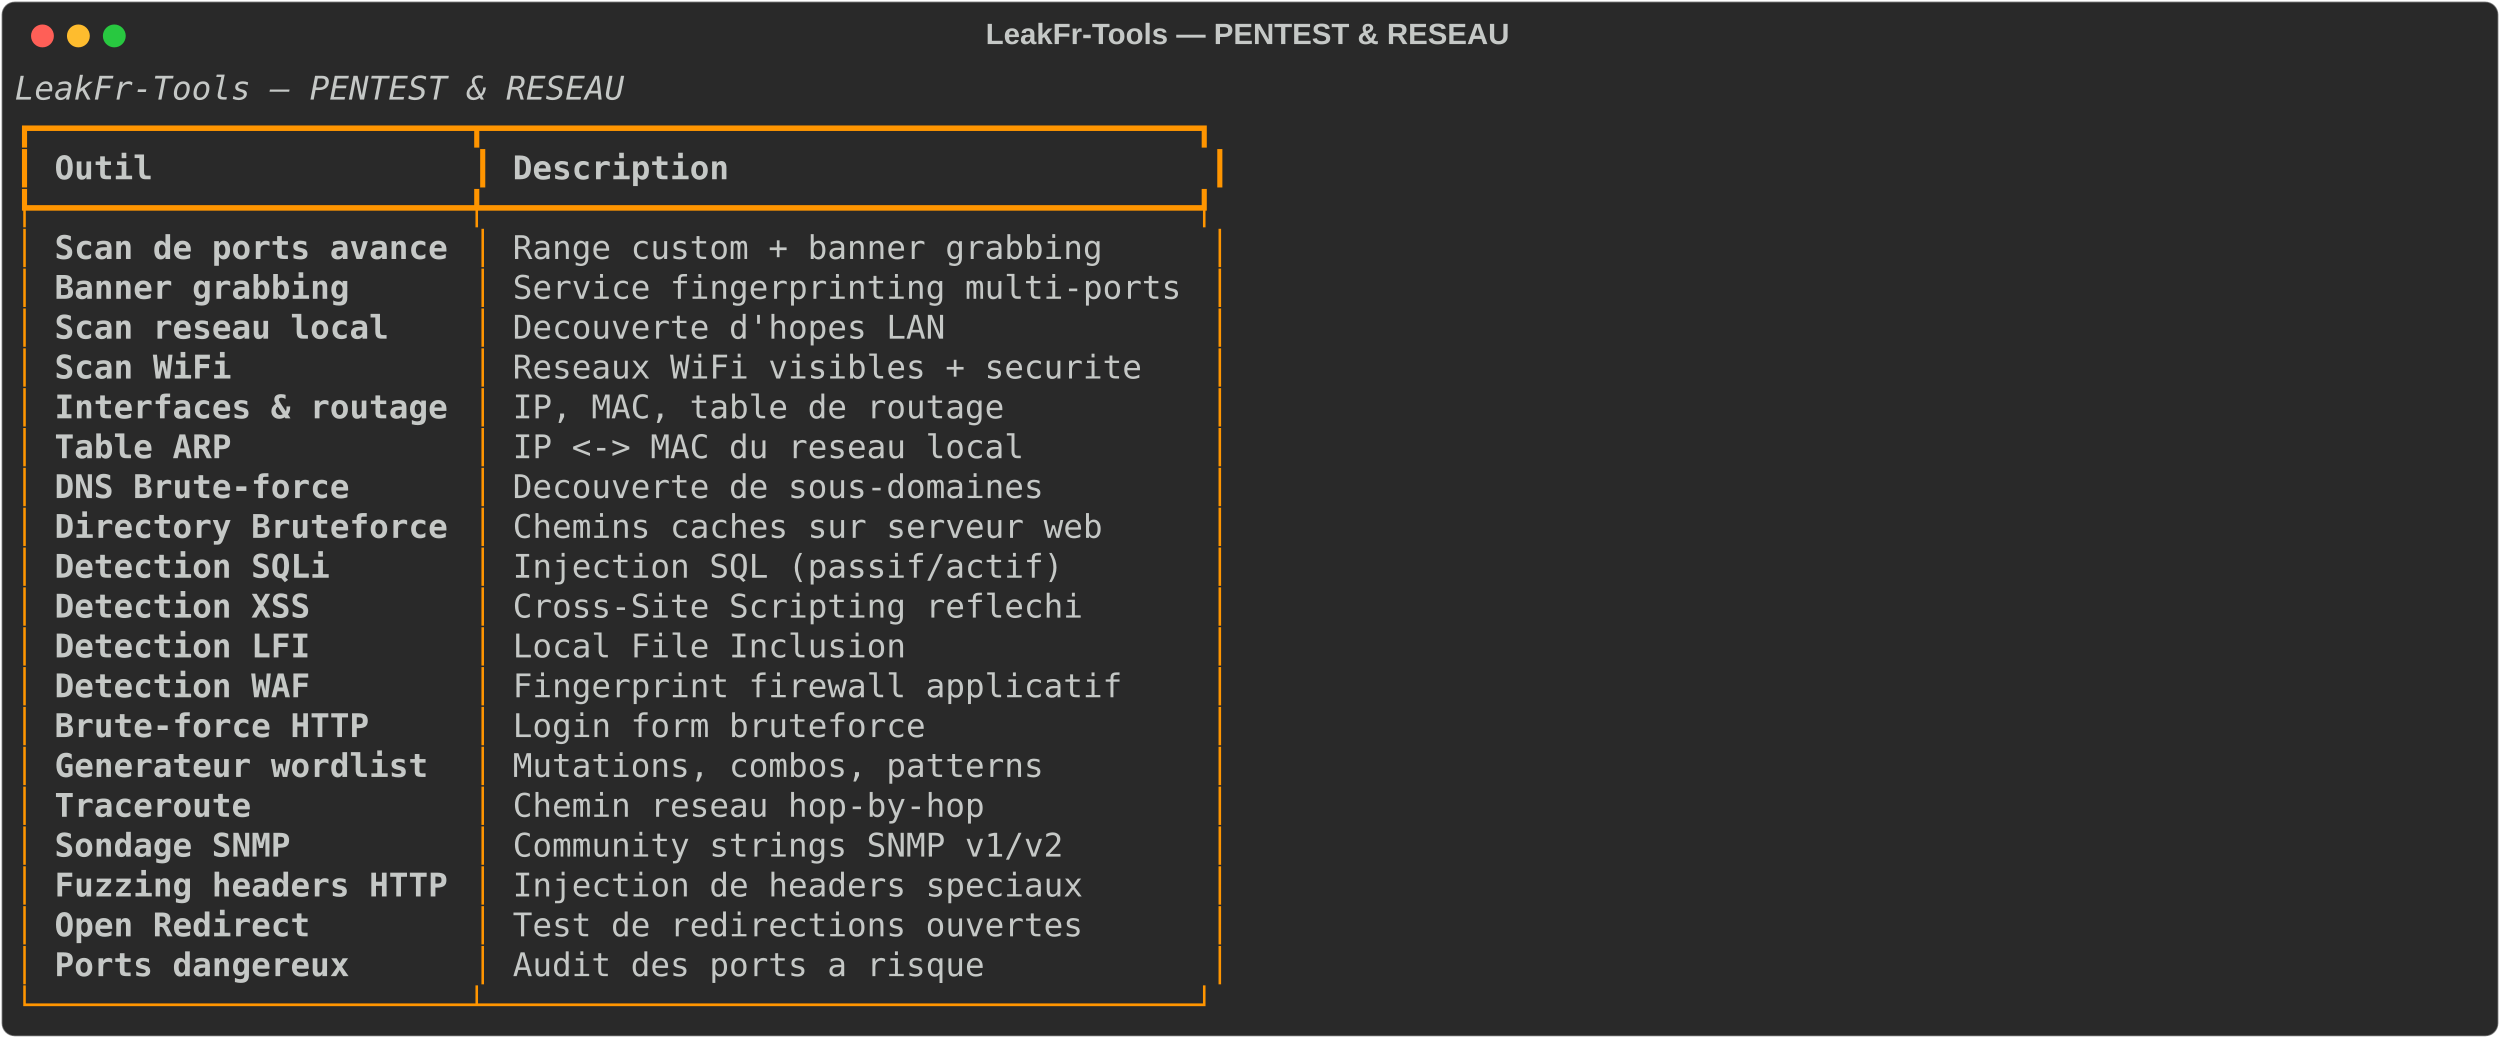
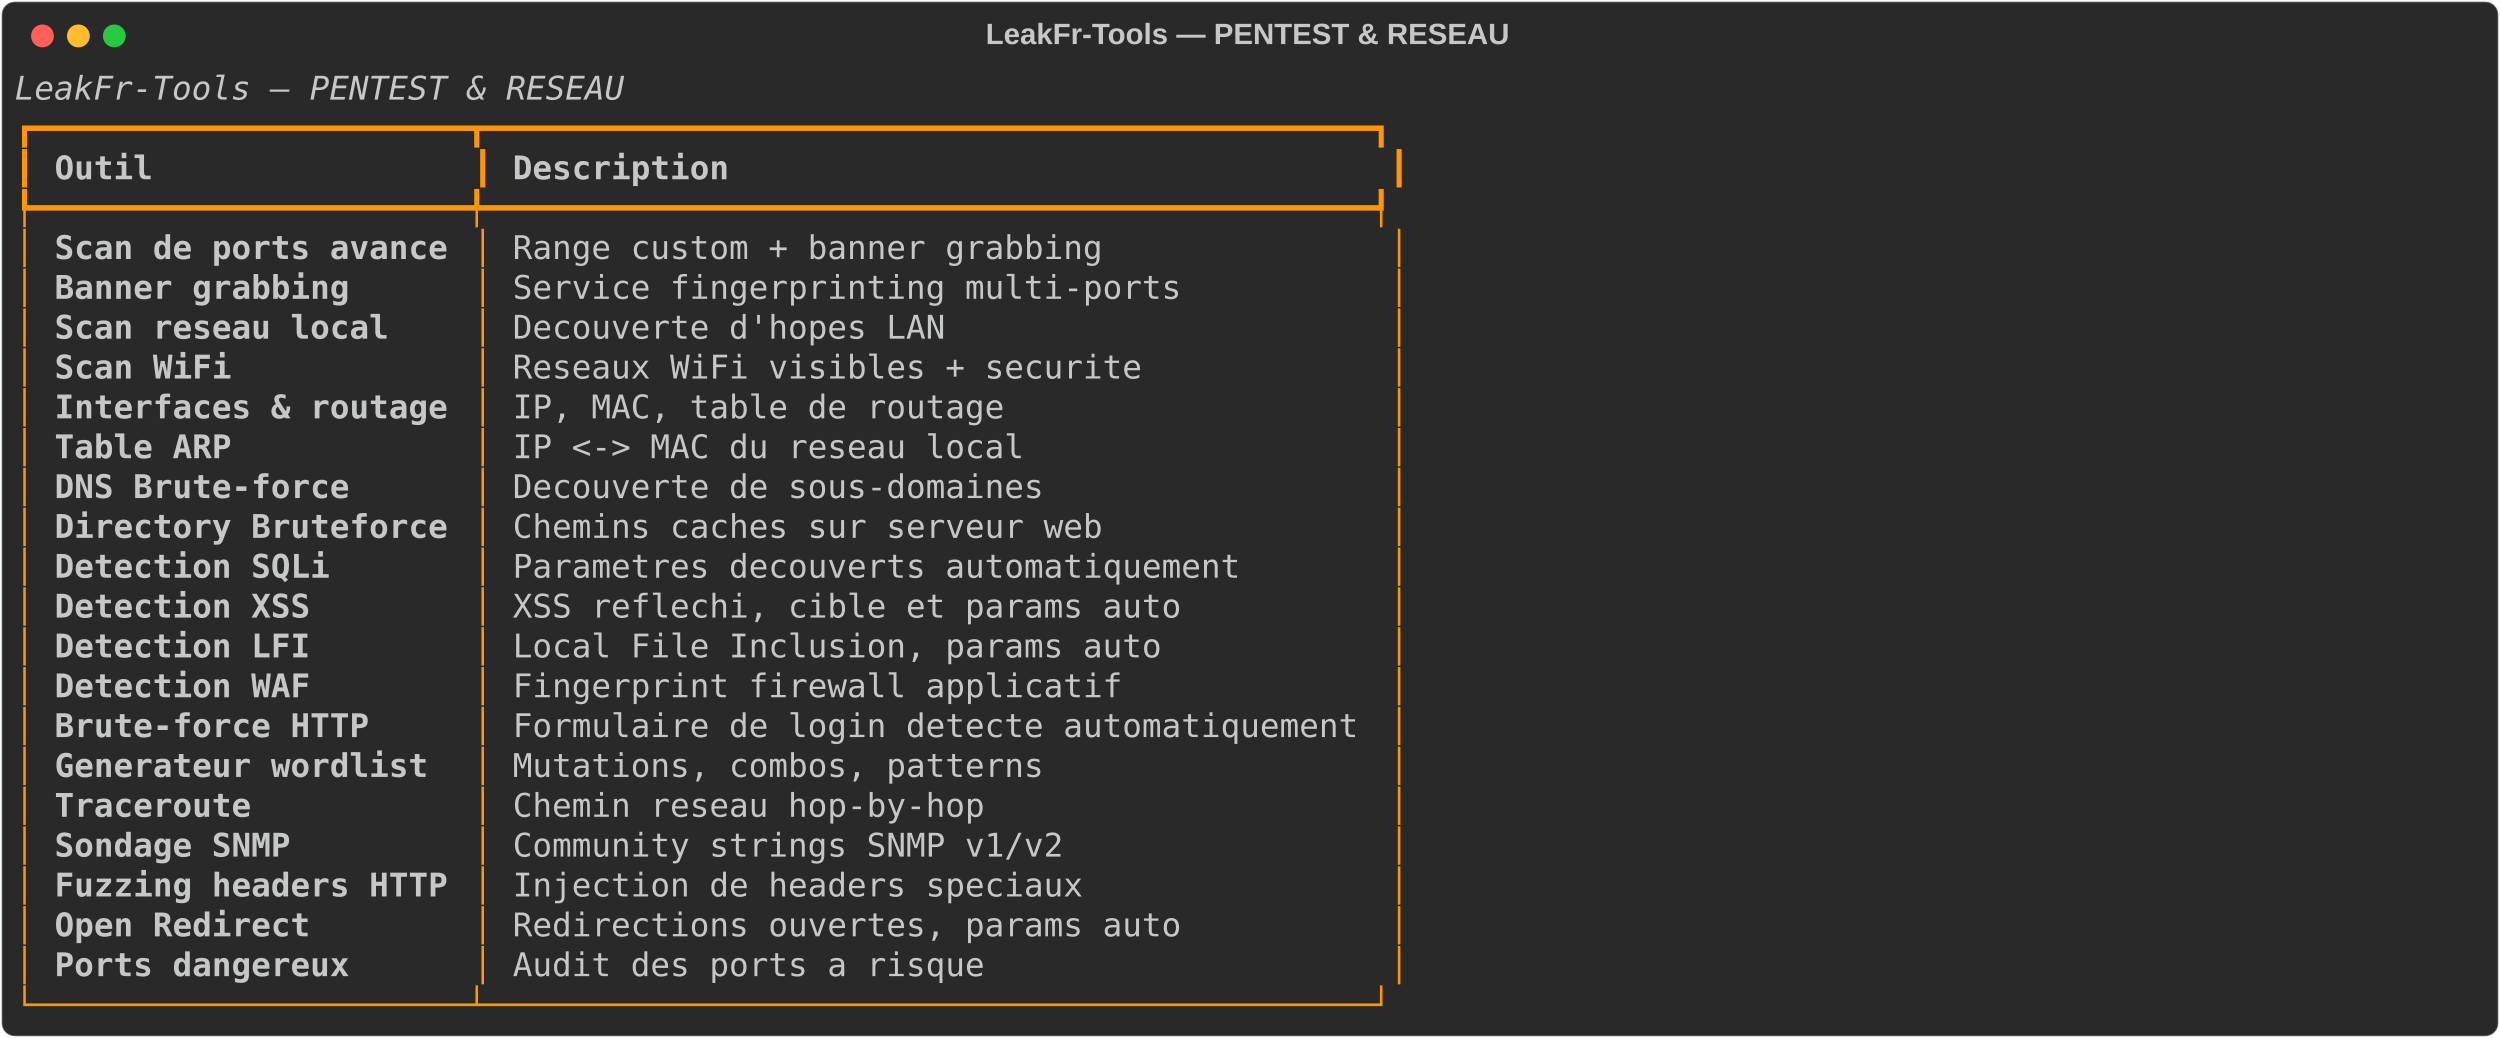
<svg xmlns="http://www.w3.org/2000/svg" class="rich-terminal" viewBox="0 0 1531 635.6">
  <style>

    @font-face {
        font-family: "Fira Code";
        src: local("FiraCode-Regular"),
                url("https://cdnjs.cloudflare.com/ajax/libs/firacode/6.2.0/woff2/FiraCode-Regular.woff2") format("woff2"),
                url("https://cdnjs.cloudflare.com/ajax/libs/firacode/6.2.0/woff/FiraCode-Regular.woff") format("woff");
        font-style: normal;
        font-weight: 400;
    }
    @font-face {
        font-family: "Fira Code";
        src: local("FiraCode-Bold"),
                url("https://cdnjs.cloudflare.com/ajax/libs/firacode/6.2.0/woff2/FiraCode-Bold.woff2") format("woff2"),
                url("https://cdnjs.cloudflare.com/ajax/libs/firacode/6.2.0/woff/FiraCode-Bold.woff") format("woff");
        font-style: bold;
        font-weight: 700;
    }

-     .terminal-1190931958-matrix {
+     .terminal-3925051705-matrix {
        font-family: Fira Code, monospace;
        font-size: 20px;
        line-height: 24.4px;
        font-variant-east-asian: full-width;
    }

-     .terminal-1190931958-title {
+     .terminal-3925051705-title {
        font-size: 18px;
        font-weight: bold;
        font-family: arial;
    }

-     .terminal-1190931958-r1 { fill: #c5c8c6;font-style: italic; }
- .terminal-1190931958-r2 { fill: #c5c8c6 }
- .terminal-1190931958-r3 { fill: #ff9500 }
- .terminal-1190931958-r4 { fill: #c5c8c6;font-weight: bold }
+     .terminal-3925051705-r1 { fill: #c5c8c6;font-style: italic; }
+ .terminal-3925051705-r2 { fill: #c5c8c6 }
+ .terminal-3925051705-r3 { fill: #ff9500 }
+ .terminal-3925051705-r4 { fill: #c5c8c6;font-weight: bold }
    </style>
  <defs>
-     <clipPath id="terminal-1190931958-clip-terminal">
+     <clipPath id="terminal-3925051705-clip-terminal">
      <rect x="0" y="0" width="1511.8" height="584.6" />
    </clipPath>
-     <clipPath id="terminal-1190931958-line-0">
+     <clipPath id="terminal-3925051705-line-0">
      <rect x="0" y="1.5" width="1512.8" height="24.65" />
    </clipPath>
-     <clipPath id="terminal-1190931958-line-1">
+     <clipPath id="terminal-3925051705-line-1">
      <rect x="0" y="25.9" width="1512.8" height="24.65" />
    </clipPath>
-     <clipPath id="terminal-1190931958-line-2">
+     <clipPath id="terminal-3925051705-line-2">
      <rect x="0" y="50.3" width="1512.8" height="24.65" />
    </clipPath>
-     <clipPath id="terminal-1190931958-line-3">
+     <clipPath id="terminal-3925051705-line-3">
      <rect x="0" y="74.7" width="1512.8" height="24.65" />
    </clipPath>
-     <clipPath id="terminal-1190931958-line-4">
+     <clipPath id="terminal-3925051705-line-4">
      <rect x="0" y="99.1" width="1512.8" height="24.65" />
    </clipPath>
-     <clipPath id="terminal-1190931958-line-5">
+     <clipPath id="terminal-3925051705-line-5">
      <rect x="0" y="123.5" width="1512.8" height="24.65" />
    </clipPath>
-     <clipPath id="terminal-1190931958-line-6">
+     <clipPath id="terminal-3925051705-line-6">
      <rect x="0" y="147.9" width="1512.8" height="24.65" />
    </clipPath>
-     <clipPath id="terminal-1190931958-line-7">
+     <clipPath id="terminal-3925051705-line-7">
      <rect x="0" y="172.3" width="1512.8" height="24.65" />
    </clipPath>
-     <clipPath id="terminal-1190931958-line-8">
+     <clipPath id="terminal-3925051705-line-8">
      <rect x="0" y="196.7" width="1512.8" height="24.65" />
    </clipPath>
-     <clipPath id="terminal-1190931958-line-9">
+     <clipPath id="terminal-3925051705-line-9">
      <rect x="0" y="221.1" width="1512.8" height="24.65" />
    </clipPath>
-     <clipPath id="terminal-1190931958-line-10">
+     <clipPath id="terminal-3925051705-line-10">
      <rect x="0" y="245.5" width="1512.8" height="24.65" />
    </clipPath>
-     <clipPath id="terminal-1190931958-line-11">
+     <clipPath id="terminal-3925051705-line-11">
      <rect x="0" y="269.9" width="1512.8" height="24.65" />
    </clipPath>
-     <clipPath id="terminal-1190931958-line-12">
+     <clipPath id="terminal-3925051705-line-12">
      <rect x="0" y="294.3" width="1512.8" height="24.65" />
    </clipPath>
-     <clipPath id="terminal-1190931958-line-13">
+     <clipPath id="terminal-3925051705-line-13">
      <rect x="0" y="318.7" width="1512.8" height="24.65" />
    </clipPath>
-     <clipPath id="terminal-1190931958-line-14">
+     <clipPath id="terminal-3925051705-line-14">
      <rect x="0" y="343.1" width="1512.8" height="24.65" />
    </clipPath>
-     <clipPath id="terminal-1190931958-line-15">
+     <clipPath id="terminal-3925051705-line-15">
      <rect x="0" y="367.5" width="1512.8" height="24.65" />
    </clipPath>
-     <clipPath id="terminal-1190931958-line-16">
+     <clipPath id="terminal-3925051705-line-16">
      <rect x="0" y="391.9" width="1512.8" height="24.65" />
    </clipPath>
-     <clipPath id="terminal-1190931958-line-17">
+     <clipPath id="terminal-3925051705-line-17">
      <rect x="0" y="416.3" width="1512.8" height="24.65" />
    </clipPath>
-     <clipPath id="terminal-1190931958-line-18">
+     <clipPath id="terminal-3925051705-line-18">
      <rect x="0" y="440.7" width="1512.8" height="24.65" />
    </clipPath>
-     <clipPath id="terminal-1190931958-line-19">
+     <clipPath id="terminal-3925051705-line-19">
      <rect x="0" y="465.1" width="1512.8" height="24.65" />
    </clipPath>
-     <clipPath id="terminal-1190931958-line-20">
+     <clipPath id="terminal-3925051705-line-20">
      <rect x="0" y="489.5" width="1512.8" height="24.65" />
    </clipPath>
-     <clipPath id="terminal-1190931958-line-21">
+     <clipPath id="terminal-3925051705-line-21">
      <rect x="0" y="513.9" width="1512.8" height="24.65" />
    </clipPath>
-     <clipPath id="terminal-1190931958-line-22">
+     <clipPath id="terminal-3925051705-line-22">
      <rect x="0" y="538.3" width="1512.8" height="24.65" />
    </clipPath>
  </defs>
  <rect fill="#292929" stroke="rgba(255,255,255,0.35)" stroke-width="1" x="1" y="1" width="1529" height="633.6" rx="8" />
-   <text class="terminal-1190931958-title" fill="#c5c8c6" text-anchor="middle" x="764" y="27">LeakFr-Tools — PENTEST &amp; RESEAU</text>
+   <text class="terminal-3925051705-title" fill="#c5c8c6" text-anchor="middle" x="764" y="27">LeakFr-Tools — PENTEST &amp; RESEAU</text>
  <g transform="translate(26,22)">
    <circle cx="0" cy="0" r="7" fill="#ff5f57" />
    <circle cx="22" cy="0" r="7" fill="#febc2e" />
    <circle cx="44" cy="0" r="7" fill="#28c840" />
  </g>
-   <g transform="translate(9, 41)" clip-path="url(#terminal-1190931958-clip-terminal)">
-     <g class="terminal-1190931958-matrix">
-       <text class="terminal-1190931958-r1" x="0" y="20" textLength="744.2" clip-path="url(#terminal-1190931958-line-0)">               LeakFr-Tools — PENTEST &amp; RESEAU               </text>
-       <text class="terminal-1190931958-r2" x="1512.8" y="20" textLength="12.2" clip-path="url(#terminal-1190931958-line-0)">
- </text>
-       <text class="terminal-1190931958-r3" x="0" y="44.4" textLength="744.2" clip-path="url(#terminal-1190931958-line-1)">┏━━━━━━━━━━━━━━━━━━━━━━┳━━━━━━━━━━━━━━━━━━━━━━━━━━━━━━━━━━━━┓</text>
-       <text class="terminal-1190931958-r2" x="1512.8" y="44.4" textLength="12.2" clip-path="url(#terminal-1190931958-line-1)">
- </text>
-       <text class="terminal-1190931958-r3" x="0" y="68.8" textLength="12.2" clip-path="url(#terminal-1190931958-line-2)">┃</text>
-       <text class="terminal-1190931958-r4" x="24.4" y="68.8" textLength="244" clip-path="url(#terminal-1190931958-line-2)">Outil               </text>
-       <text class="terminal-1190931958-r3" x="280.6" y="68.8" textLength="12.2" clip-path="url(#terminal-1190931958-line-2)">┃</text>
-       <text class="terminal-1190931958-r4" x="305" y="68.8" textLength="414.8" clip-path="url(#terminal-1190931958-line-2)">Description                       </text>
-       <text class="terminal-1190931958-r3" x="732" y="68.8" textLength="12.2" clip-path="url(#terminal-1190931958-line-2)">┃</text>
-       <text class="terminal-1190931958-r2" x="1512.8" y="68.8" textLength="12.2" clip-path="url(#terminal-1190931958-line-2)">
- </text>
-       <text class="terminal-1190931958-r3" x="0" y="93.2" textLength="744.2" clip-path="url(#terminal-1190931958-line-3)">┡━━━━━━━━━━━━━━━━━━━━━━╇━━━━━━━━━━━━━━━━━━━━━━━━━━━━━━━━━━━━┩</text>
-       <text class="terminal-1190931958-r2" x="1512.8" y="93.2" textLength="12.2" clip-path="url(#terminal-1190931958-line-3)">
- </text>
-       <text class="terminal-1190931958-r3" x="0" y="117.6" textLength="12.2" clip-path="url(#terminal-1190931958-line-4)">│</text>
-       <text class="terminal-1190931958-r4" x="24.4" y="117.6" textLength="244" clip-path="url(#terminal-1190931958-line-4)">Scan de ports avance</text>
-       <text class="terminal-1190931958-r3" x="280.6" y="117.6" textLength="12.2" clip-path="url(#terminal-1190931958-line-4)">│</text>
-       <text class="terminal-1190931958-r2" x="305" y="117.6" textLength="414.8" clip-path="url(#terminal-1190931958-line-4)">Range custom + banner grabbing    </text>
-       <text class="terminal-1190931958-r3" x="732" y="117.6" textLength="12.2" clip-path="url(#terminal-1190931958-line-4)">│</text>
-       <text class="terminal-1190931958-r2" x="1512.8" y="117.6" textLength="12.2" clip-path="url(#terminal-1190931958-line-4)">
- </text>
-       <text class="terminal-1190931958-r3" x="0" y="142" textLength="12.2" clip-path="url(#terminal-1190931958-line-5)">│</text>
-       <text class="terminal-1190931958-r4" x="24.4" y="142" textLength="244" clip-path="url(#terminal-1190931958-line-5)">Banner grabbing     </text>
-       <text class="terminal-1190931958-r3" x="280.6" y="142" textLength="12.2" clip-path="url(#terminal-1190931958-line-5)">│</text>
-       <text class="terminal-1190931958-r2" x="305" y="142" textLength="414.8" clip-path="url(#terminal-1190931958-line-5)">Service fingerprinting multi-ports</text>
-       <text class="terminal-1190931958-r3" x="732" y="142" textLength="12.2" clip-path="url(#terminal-1190931958-line-5)">│</text>
-       <text class="terminal-1190931958-r2" x="1512.8" y="142" textLength="12.2" clip-path="url(#terminal-1190931958-line-5)">
- </text>
-       <text class="terminal-1190931958-r3" x="0" y="166.4" textLength="12.2" clip-path="url(#terminal-1190931958-line-6)">│</text>
-       <text class="terminal-1190931958-r4" x="24.4" y="166.4" textLength="244" clip-path="url(#terminal-1190931958-line-6)">Scan reseau local   </text>
-       <text class="terminal-1190931958-r3" x="280.6" y="166.4" textLength="12.2" clip-path="url(#terminal-1190931958-line-6)">│</text>
-       <text class="terminal-1190931958-r2" x="305" y="166.4" textLength="414.8" clip-path="url(#terminal-1190931958-line-6)">Decouverte d'hopes LAN            </text>
-       <text class="terminal-1190931958-r3" x="732" y="166.4" textLength="12.2" clip-path="url(#terminal-1190931958-line-6)">│</text>
-       <text class="terminal-1190931958-r2" x="1512.8" y="166.4" textLength="12.2" clip-path="url(#terminal-1190931958-line-6)">
- </text>
-       <text class="terminal-1190931958-r3" x="0" y="190.8" textLength="12.2" clip-path="url(#terminal-1190931958-line-7)">│</text>
-       <text class="terminal-1190931958-r4" x="24.4" y="190.8" textLength="244" clip-path="url(#terminal-1190931958-line-7)">Scan WiFi           </text>
-       <text class="terminal-1190931958-r3" x="280.6" y="190.8" textLength="12.2" clip-path="url(#terminal-1190931958-line-7)">│</text>
-       <text class="terminal-1190931958-r2" x="305" y="190.8" textLength="414.8" clip-path="url(#terminal-1190931958-line-7)">Reseaux WiFi visibles + securite  </text>
-       <text class="terminal-1190931958-r3" x="732" y="190.8" textLength="12.2" clip-path="url(#terminal-1190931958-line-7)">│</text>
-       <text class="terminal-1190931958-r2" x="1512.8" y="190.8" textLength="12.2" clip-path="url(#terminal-1190931958-line-7)">
- </text>
-       <text class="terminal-1190931958-r3" x="0" y="215.2" textLength="12.2" clip-path="url(#terminal-1190931958-line-8)">│</text>
-       <text class="terminal-1190931958-r4" x="24.4" y="215.2" textLength="244" clip-path="url(#terminal-1190931958-line-8)">Interfaces &amp; routage</text>
-       <text class="terminal-1190931958-r3" x="280.6" y="215.2" textLength="12.2" clip-path="url(#terminal-1190931958-line-8)">│</text>
-       <text class="terminal-1190931958-r2" x="305" y="215.2" textLength="414.8" clip-path="url(#terminal-1190931958-line-8)">IP, MAC, table de routage         </text>
-       <text class="terminal-1190931958-r3" x="732" y="215.2" textLength="12.2" clip-path="url(#terminal-1190931958-line-8)">│</text>
-       <text class="terminal-1190931958-r2" x="1512.8" y="215.2" textLength="12.2" clip-path="url(#terminal-1190931958-line-8)">
- </text>
-       <text class="terminal-1190931958-r3" x="0" y="239.6" textLength="12.2" clip-path="url(#terminal-1190931958-line-9)">│</text>
-       <text class="terminal-1190931958-r4" x="24.4" y="239.6" textLength="244" clip-path="url(#terminal-1190931958-line-9)">Table ARP           </text>
-       <text class="terminal-1190931958-r3" x="280.6" y="239.6" textLength="12.2" clip-path="url(#terminal-1190931958-line-9)">│</text>
-       <text class="terminal-1190931958-r2" x="305" y="239.6" textLength="414.8" clip-path="url(#terminal-1190931958-line-9)">IP &lt;-&gt; MAC du reseau local        </text>
-       <text class="terminal-1190931958-r3" x="732" y="239.6" textLength="12.2" clip-path="url(#terminal-1190931958-line-9)">│</text>
-       <text class="terminal-1190931958-r2" x="1512.8" y="239.6" textLength="12.2" clip-path="url(#terminal-1190931958-line-9)">
- </text>
-       <text class="terminal-1190931958-r3" x="0" y="264" textLength="12.2" clip-path="url(#terminal-1190931958-line-10)">│</text>
-       <text class="terminal-1190931958-r4" x="24.4" y="264" textLength="244" clip-path="url(#terminal-1190931958-line-10)">DNS Brute-force     </text>
-       <text class="terminal-1190931958-r3" x="280.6" y="264" textLength="12.2" clip-path="url(#terminal-1190931958-line-10)">│</text>
-       <text class="terminal-1190931958-r2" x="305" y="264" textLength="414.8" clip-path="url(#terminal-1190931958-line-10)">Decouverte de sous-domaines       </text>
-       <text class="terminal-1190931958-r3" x="732" y="264" textLength="12.2" clip-path="url(#terminal-1190931958-line-10)">│</text>
-       <text class="terminal-1190931958-r2" x="1512.8" y="264" textLength="12.2" clip-path="url(#terminal-1190931958-line-10)">
- </text>
-       <text class="terminal-1190931958-r3" x="0" y="288.4" textLength="12.2" clip-path="url(#terminal-1190931958-line-11)">│</text>
-       <text class="terminal-1190931958-r4" x="24.4" y="288.4" textLength="244" clip-path="url(#terminal-1190931958-line-11)">Directory Bruteforce</text>
-       <text class="terminal-1190931958-r3" x="280.6" y="288.4" textLength="12.2" clip-path="url(#terminal-1190931958-line-11)">│</text>
-       <text class="terminal-1190931958-r2" x="305" y="288.4" textLength="414.8" clip-path="url(#terminal-1190931958-line-11)">Chemins caches sur serveur web    </text>
-       <text class="terminal-1190931958-r3" x="732" y="288.4" textLength="12.2" clip-path="url(#terminal-1190931958-line-11)">│</text>
-       <text class="terminal-1190931958-r2" x="1512.8" y="288.4" textLength="12.2" clip-path="url(#terminal-1190931958-line-11)">
- </text>
-       <text class="terminal-1190931958-r3" x="0" y="312.8" textLength="12.2" clip-path="url(#terminal-1190931958-line-12)">│</text>
-       <text class="terminal-1190931958-r4" x="24.4" y="312.8" textLength="244" clip-path="url(#terminal-1190931958-line-12)">Detection SQLi      </text>
-       <text class="terminal-1190931958-r3" x="280.6" y="312.8" textLength="12.2" clip-path="url(#terminal-1190931958-line-12)">│</text>
-       <text class="terminal-1190931958-r2" x="305" y="312.8" textLength="414.8" clip-path="url(#terminal-1190931958-line-12)">Injection SQL (passif/actif)      </text>
-       <text class="terminal-1190931958-r3" x="732" y="312.8" textLength="12.2" clip-path="url(#terminal-1190931958-line-12)">│</text>
-       <text class="terminal-1190931958-r2" x="1512.8" y="312.8" textLength="12.2" clip-path="url(#terminal-1190931958-line-12)">
- </text>
-       <text class="terminal-1190931958-r3" x="0" y="337.2" textLength="12.2" clip-path="url(#terminal-1190931958-line-13)">│</text>
-       <text class="terminal-1190931958-r4" x="24.4" y="337.2" textLength="244" clip-path="url(#terminal-1190931958-line-13)">Detection XSS       </text>
-       <text class="terminal-1190931958-r3" x="280.6" y="337.2" textLength="12.2" clip-path="url(#terminal-1190931958-line-13)">│</text>
-       <text class="terminal-1190931958-r2" x="305" y="337.2" textLength="414.8" clip-path="url(#terminal-1190931958-line-13)">Cross-Site Scripting reflechi     </text>
-       <text class="terminal-1190931958-r3" x="732" y="337.2" textLength="12.2" clip-path="url(#terminal-1190931958-line-13)">│</text>
-       <text class="terminal-1190931958-r2" x="1512.8" y="337.2" textLength="12.2" clip-path="url(#terminal-1190931958-line-13)">
- </text>
-       <text class="terminal-1190931958-r3" x="0" y="361.6" textLength="12.2" clip-path="url(#terminal-1190931958-line-14)">│</text>
-       <text class="terminal-1190931958-r4" x="24.4" y="361.6" textLength="244" clip-path="url(#terminal-1190931958-line-14)">Detection LFI       </text>
-       <text class="terminal-1190931958-r3" x="280.6" y="361.6" textLength="12.2" clip-path="url(#terminal-1190931958-line-14)">│</text>
-       <text class="terminal-1190931958-r2" x="305" y="361.6" textLength="414.8" clip-path="url(#terminal-1190931958-line-14)">Local File Inclusion              </text>
-       <text class="terminal-1190931958-r3" x="732" y="361.6" textLength="12.2" clip-path="url(#terminal-1190931958-line-14)">│</text>
-       <text class="terminal-1190931958-r2" x="1512.8" y="361.6" textLength="12.2" clip-path="url(#terminal-1190931958-line-14)">
- </text>
-       <text class="terminal-1190931958-r3" x="0" y="386" textLength="12.2" clip-path="url(#terminal-1190931958-line-15)">│</text>
-       <text class="terminal-1190931958-r4" x="24.4" y="386" textLength="244" clip-path="url(#terminal-1190931958-line-15)">Detection WAF       </text>
-       <text class="terminal-1190931958-r3" x="280.6" y="386" textLength="12.2" clip-path="url(#terminal-1190931958-line-15)">│</text>
-       <text class="terminal-1190931958-r2" x="305" y="386" textLength="414.8" clip-path="url(#terminal-1190931958-line-15)">Fingerprint firewall applicatif   </text>
-       <text class="terminal-1190931958-r3" x="732" y="386" textLength="12.2" clip-path="url(#terminal-1190931958-line-15)">│</text>
-       <text class="terminal-1190931958-r2" x="1512.8" y="386" textLength="12.2" clip-path="url(#terminal-1190931958-line-15)">
- </text>
-       <text class="terminal-1190931958-r3" x="0" y="410.4" textLength="12.2" clip-path="url(#terminal-1190931958-line-16)">│</text>
-       <text class="terminal-1190931958-r4" x="24.4" y="410.4" textLength="244" clip-path="url(#terminal-1190931958-line-16)">Brute-force HTTP    </text>
-       <text class="terminal-1190931958-r3" x="280.6" y="410.4" textLength="12.2" clip-path="url(#terminal-1190931958-line-16)">│</text>
-       <text class="terminal-1190931958-r2" x="305" y="410.4" textLength="414.8" clip-path="url(#terminal-1190931958-line-16)">Login form bruteforce             </text>
-       <text class="terminal-1190931958-r3" x="732" y="410.4" textLength="12.2" clip-path="url(#terminal-1190931958-line-16)">│</text>
-       <text class="terminal-1190931958-r2" x="1512.8" y="410.4" textLength="12.2" clip-path="url(#terminal-1190931958-line-16)">
- </text>
-       <text class="terminal-1190931958-r3" x="0" y="434.8" textLength="12.2" clip-path="url(#terminal-1190931958-line-17)">│</text>
-       <text class="terminal-1190931958-r4" x="24.4" y="434.8" textLength="244" clip-path="url(#terminal-1190931958-line-17)">Generateur wordlist </text>
-       <text class="terminal-1190931958-r3" x="280.6" y="434.8" textLength="12.2" clip-path="url(#terminal-1190931958-line-17)">│</text>
-       <text class="terminal-1190931958-r2" x="305" y="434.8" textLength="414.8" clip-path="url(#terminal-1190931958-line-17)">Mutations, combos, patterns       </text>
-       <text class="terminal-1190931958-r3" x="732" y="434.8" textLength="12.2" clip-path="url(#terminal-1190931958-line-17)">│</text>
-       <text class="terminal-1190931958-r2" x="1512.8" y="434.8" textLength="12.2" clip-path="url(#terminal-1190931958-line-17)">
- </text>
-       <text class="terminal-1190931958-r3" x="0" y="459.2" textLength="12.2" clip-path="url(#terminal-1190931958-line-18)">│</text>
-       <text class="terminal-1190931958-r4" x="24.4" y="459.2" textLength="244" clip-path="url(#terminal-1190931958-line-18)">Traceroute          </text>
-       <text class="terminal-1190931958-r3" x="280.6" y="459.2" textLength="12.2" clip-path="url(#terminal-1190931958-line-18)">│</text>
-       <text class="terminal-1190931958-r2" x="305" y="459.2" textLength="414.8" clip-path="url(#terminal-1190931958-line-18)">Chemin reseau hop-by-hop          </text>
-       <text class="terminal-1190931958-r3" x="732" y="459.2" textLength="12.2" clip-path="url(#terminal-1190931958-line-18)">│</text>
-       <text class="terminal-1190931958-r2" x="1512.8" y="459.2" textLength="12.2" clip-path="url(#terminal-1190931958-line-18)">
- </text>
-       <text class="terminal-1190931958-r3" x="0" y="483.6" textLength="12.2" clip-path="url(#terminal-1190931958-line-19)">│</text>
-       <text class="terminal-1190931958-r4" x="24.4" y="483.6" textLength="244" clip-path="url(#terminal-1190931958-line-19)">Sondage SNMP        </text>
-       <text class="terminal-1190931958-r3" x="280.6" y="483.6" textLength="12.2" clip-path="url(#terminal-1190931958-line-19)">│</text>
-       <text class="terminal-1190931958-r2" x="305" y="483.6" textLength="414.8" clip-path="url(#terminal-1190931958-line-19)">Community strings SNMP v1/v2      </text>
-       <text class="terminal-1190931958-r3" x="732" y="483.6" textLength="12.2" clip-path="url(#terminal-1190931958-line-19)">│</text>
-       <text class="terminal-1190931958-r2" x="1512.8" y="483.6" textLength="12.2" clip-path="url(#terminal-1190931958-line-19)">
- </text>
-       <text class="terminal-1190931958-r3" x="0" y="508" textLength="12.2" clip-path="url(#terminal-1190931958-line-20)">│</text>
-       <text class="terminal-1190931958-r4" x="24.4" y="508" textLength="244" clip-path="url(#terminal-1190931958-line-20)">Fuzzing headers HTTP</text>
-       <text class="terminal-1190931958-r3" x="280.6" y="508" textLength="12.2" clip-path="url(#terminal-1190931958-line-20)">│</text>
-       <text class="terminal-1190931958-r2" x="305" y="508" textLength="414.8" clip-path="url(#terminal-1190931958-line-20)">Injection de headers speciaux     </text>
-       <text class="terminal-1190931958-r3" x="732" y="508" textLength="12.2" clip-path="url(#terminal-1190931958-line-20)">│</text>
-       <text class="terminal-1190931958-r2" x="1512.8" y="508" textLength="12.2" clip-path="url(#terminal-1190931958-line-20)">
- </text>
-       <text class="terminal-1190931958-r3" x="0" y="532.4" textLength="12.2" clip-path="url(#terminal-1190931958-line-21)">│</text>
-       <text class="terminal-1190931958-r4" x="24.4" y="532.4" textLength="244" clip-path="url(#terminal-1190931958-line-21)">Open Redirect       </text>
-       <text class="terminal-1190931958-r3" x="280.6" y="532.4" textLength="12.2" clip-path="url(#terminal-1190931958-line-21)">│</text>
-       <text class="terminal-1190931958-r2" x="305" y="532.4" textLength="414.8" clip-path="url(#terminal-1190931958-line-21)">Test de redirections ouvertes     </text>
-       <text class="terminal-1190931958-r3" x="732" y="532.4" textLength="12.2" clip-path="url(#terminal-1190931958-line-21)">│</text>
-       <text class="terminal-1190931958-r2" x="1512.8" y="532.4" textLength="12.2" clip-path="url(#terminal-1190931958-line-21)">
- </text>
-       <text class="terminal-1190931958-r3" x="0" y="556.8" textLength="12.2" clip-path="url(#terminal-1190931958-line-22)">│</text>
-       <text class="terminal-1190931958-r4" x="24.4" y="556.8" textLength="244" clip-path="url(#terminal-1190931958-line-22)">Ports dangereux     </text>
-       <text class="terminal-1190931958-r3" x="280.6" y="556.8" textLength="12.2" clip-path="url(#terminal-1190931958-line-22)">│</text>
-       <text class="terminal-1190931958-r2" x="305" y="556.8" textLength="414.8" clip-path="url(#terminal-1190931958-line-22)">Audit des ports a risque          </text>
-       <text class="terminal-1190931958-r3" x="732" y="556.8" textLength="12.2" clip-path="url(#terminal-1190931958-line-22)">│</text>
-       <text class="terminal-1190931958-r2" x="1512.8" y="556.8" textLength="12.2" clip-path="url(#terminal-1190931958-line-22)">
- </text>
-       <text class="terminal-1190931958-r3" x="0" y="581.2" textLength="744.2" clip-path="url(#terminal-1190931958-line-23)">└──────────────────────┴────────────────────────────────────┘</text>
-       <text class="terminal-1190931958-r2" x="1512.8" y="581.2" textLength="12.2" clip-path="url(#terminal-1190931958-line-23)">
+   <g transform="translate(9, 41)" clip-path="url(#terminal-3925051705-clip-terminal)">
+     <g class="terminal-3925051705-matrix">
+       <text class="terminal-3925051705-r1" x="0" y="20" textLength="854" clip-path="url(#terminal-3925051705-line-0)">                   LeakFr-Tools — PENTEST &amp; RESEAU                    </text>
+       <text class="terminal-3925051705-r2" x="1512.8" y="20" textLength="12.2" clip-path="url(#terminal-3925051705-line-0)">
+ </text>
+       <text class="terminal-3925051705-r3" x="0" y="44.4" textLength="854" clip-path="url(#terminal-3925051705-line-1)">┏━━━━━━━━━━━━━━━━━━━━━━┳━━━━━━━━━━━━━━━━━━━━━━━━━━━━━━━━━━━━━━━━━━━━━┓</text>
+       <text class="terminal-3925051705-r2" x="1512.8" y="44.4" textLength="12.2" clip-path="url(#terminal-3925051705-line-1)">
+ </text>
+       <text class="terminal-3925051705-r3" x="0" y="68.8" textLength="12.2" clip-path="url(#terminal-3925051705-line-2)">┃</text>
+       <text class="terminal-3925051705-r4" x="24.4" y="68.8" textLength="244" clip-path="url(#terminal-3925051705-line-2)">Outil               </text>
+       <text class="terminal-3925051705-r3" x="280.6" y="68.8" textLength="12.2" clip-path="url(#terminal-3925051705-line-2)">┃</text>
+       <text class="terminal-3925051705-r4" x="305" y="68.8" textLength="524.6" clip-path="url(#terminal-3925051705-line-2)">Description                                </text>
+       <text class="terminal-3925051705-r3" x="841.8" y="68.8" textLength="12.2" clip-path="url(#terminal-3925051705-line-2)">┃</text>
+       <text class="terminal-3925051705-r2" x="1512.8" y="68.8" textLength="12.2" clip-path="url(#terminal-3925051705-line-2)">
+ </text>
+       <text class="terminal-3925051705-r3" x="0" y="93.2" textLength="854" clip-path="url(#terminal-3925051705-line-3)">┡━━━━━━━━━━━━━━━━━━━━━━╇━━━━━━━━━━━━━━━━━━━━━━━━━━━━━━━━━━━━━━━━━━━━━┩</text>
+       <text class="terminal-3925051705-r2" x="1512.8" y="93.2" textLength="12.2" clip-path="url(#terminal-3925051705-line-3)">
+ </text>
+       <text class="terminal-3925051705-r3" x="0" y="117.6" textLength="12.2" clip-path="url(#terminal-3925051705-line-4)">│</text>
+       <text class="terminal-3925051705-r4" x="24.4" y="117.6" textLength="244" clip-path="url(#terminal-3925051705-line-4)">Scan de ports avance</text>
+       <text class="terminal-3925051705-r3" x="280.6" y="117.6" textLength="12.2" clip-path="url(#terminal-3925051705-line-4)">│</text>
+       <text class="terminal-3925051705-r2" x="305" y="117.6" textLength="524.6" clip-path="url(#terminal-3925051705-line-4)">Range custom + banner grabbing             </text>
+       <text class="terminal-3925051705-r3" x="841.8" y="117.6" textLength="12.2" clip-path="url(#terminal-3925051705-line-4)">│</text>
+       <text class="terminal-3925051705-r2" x="1512.8" y="117.6" textLength="12.2" clip-path="url(#terminal-3925051705-line-4)">
+ </text>
+       <text class="terminal-3925051705-r3" x="0" y="142" textLength="12.2" clip-path="url(#terminal-3925051705-line-5)">│</text>
+       <text class="terminal-3925051705-r4" x="24.4" y="142" textLength="244" clip-path="url(#terminal-3925051705-line-5)">Banner grabbing     </text>
+       <text class="terminal-3925051705-r3" x="280.6" y="142" textLength="12.2" clip-path="url(#terminal-3925051705-line-5)">│</text>
+       <text class="terminal-3925051705-r2" x="305" y="142" textLength="524.6" clip-path="url(#terminal-3925051705-line-5)">Service fingerprinting multi-ports         </text>
+       <text class="terminal-3925051705-r3" x="841.8" y="142" textLength="12.2" clip-path="url(#terminal-3925051705-line-5)">│</text>
+       <text class="terminal-3925051705-r2" x="1512.8" y="142" textLength="12.2" clip-path="url(#terminal-3925051705-line-5)">
+ </text>
+       <text class="terminal-3925051705-r3" x="0" y="166.4" textLength="12.2" clip-path="url(#terminal-3925051705-line-6)">│</text>
+       <text class="terminal-3925051705-r4" x="24.4" y="166.4" textLength="244" clip-path="url(#terminal-3925051705-line-6)">Scan reseau local   </text>
+       <text class="terminal-3925051705-r3" x="280.6" y="166.4" textLength="12.2" clip-path="url(#terminal-3925051705-line-6)">│</text>
+       <text class="terminal-3925051705-r2" x="305" y="166.4" textLength="524.6" clip-path="url(#terminal-3925051705-line-6)">Decouverte d'hopes LAN                     </text>
+       <text class="terminal-3925051705-r3" x="841.8" y="166.4" textLength="12.2" clip-path="url(#terminal-3925051705-line-6)">│</text>
+       <text class="terminal-3925051705-r2" x="1512.8" y="166.4" textLength="12.2" clip-path="url(#terminal-3925051705-line-6)">
+ </text>
+       <text class="terminal-3925051705-r3" x="0" y="190.8" textLength="12.2" clip-path="url(#terminal-3925051705-line-7)">│</text>
+       <text class="terminal-3925051705-r4" x="24.4" y="190.8" textLength="244" clip-path="url(#terminal-3925051705-line-7)">Scan WiFi           </text>
+       <text class="terminal-3925051705-r3" x="280.6" y="190.8" textLength="12.2" clip-path="url(#terminal-3925051705-line-7)">│</text>
+       <text class="terminal-3925051705-r2" x="305" y="190.8" textLength="524.6" clip-path="url(#terminal-3925051705-line-7)">Reseaux WiFi visibles + securite           </text>
+       <text class="terminal-3925051705-r3" x="841.8" y="190.8" textLength="12.2" clip-path="url(#terminal-3925051705-line-7)">│</text>
+       <text class="terminal-3925051705-r2" x="1512.8" y="190.8" textLength="12.2" clip-path="url(#terminal-3925051705-line-7)">
+ </text>
+       <text class="terminal-3925051705-r3" x="0" y="215.2" textLength="12.2" clip-path="url(#terminal-3925051705-line-8)">│</text>
+       <text class="terminal-3925051705-r4" x="24.4" y="215.2" textLength="244" clip-path="url(#terminal-3925051705-line-8)">Interfaces &amp; routage</text>
+       <text class="terminal-3925051705-r3" x="280.6" y="215.2" textLength="12.2" clip-path="url(#terminal-3925051705-line-8)">│</text>
+       <text class="terminal-3925051705-r2" x="305" y="215.2" textLength="524.6" clip-path="url(#terminal-3925051705-line-8)">IP, MAC, table de routage                  </text>
+       <text class="terminal-3925051705-r3" x="841.8" y="215.2" textLength="12.2" clip-path="url(#terminal-3925051705-line-8)">│</text>
+       <text class="terminal-3925051705-r2" x="1512.8" y="215.2" textLength="12.2" clip-path="url(#terminal-3925051705-line-8)">
+ </text>
+       <text class="terminal-3925051705-r3" x="0" y="239.6" textLength="12.2" clip-path="url(#terminal-3925051705-line-9)">│</text>
+       <text class="terminal-3925051705-r4" x="24.4" y="239.6" textLength="244" clip-path="url(#terminal-3925051705-line-9)">Table ARP           </text>
+       <text class="terminal-3925051705-r3" x="280.6" y="239.6" textLength="12.2" clip-path="url(#terminal-3925051705-line-9)">│</text>
+       <text class="terminal-3925051705-r2" x="305" y="239.6" textLength="524.6" clip-path="url(#terminal-3925051705-line-9)">IP &lt;-&gt; MAC du reseau local                 </text>
+       <text class="terminal-3925051705-r3" x="841.8" y="239.6" textLength="12.2" clip-path="url(#terminal-3925051705-line-9)">│</text>
+       <text class="terminal-3925051705-r2" x="1512.8" y="239.6" textLength="12.2" clip-path="url(#terminal-3925051705-line-9)">
+ </text>
+       <text class="terminal-3925051705-r3" x="0" y="264" textLength="12.2" clip-path="url(#terminal-3925051705-line-10)">│</text>
+       <text class="terminal-3925051705-r4" x="24.4" y="264" textLength="244" clip-path="url(#terminal-3925051705-line-10)">DNS Brute-force     </text>
+       <text class="terminal-3925051705-r3" x="280.6" y="264" textLength="12.2" clip-path="url(#terminal-3925051705-line-10)">│</text>
+       <text class="terminal-3925051705-r2" x="305" y="264" textLength="524.6" clip-path="url(#terminal-3925051705-line-10)">Decouverte de sous-domaines                </text>
+       <text class="terminal-3925051705-r3" x="841.8" y="264" textLength="12.2" clip-path="url(#terminal-3925051705-line-10)">│</text>
+       <text class="terminal-3925051705-r2" x="1512.8" y="264" textLength="12.2" clip-path="url(#terminal-3925051705-line-10)">
+ </text>
+       <text class="terminal-3925051705-r3" x="0" y="288.4" textLength="12.2" clip-path="url(#terminal-3925051705-line-11)">│</text>
+       <text class="terminal-3925051705-r4" x="24.4" y="288.4" textLength="244" clip-path="url(#terminal-3925051705-line-11)">Directory Bruteforce</text>
+       <text class="terminal-3925051705-r3" x="280.6" y="288.4" textLength="12.2" clip-path="url(#terminal-3925051705-line-11)">│</text>
+       <text class="terminal-3925051705-r2" x="305" y="288.4" textLength="524.6" clip-path="url(#terminal-3925051705-line-11)">Chemins caches sur serveur web             </text>
+       <text class="terminal-3925051705-r3" x="841.8" y="288.4" textLength="12.2" clip-path="url(#terminal-3925051705-line-11)">│</text>
+       <text class="terminal-3925051705-r2" x="1512.8" y="288.4" textLength="12.2" clip-path="url(#terminal-3925051705-line-11)">
+ </text>
+       <text class="terminal-3925051705-r3" x="0" y="312.8" textLength="12.2" clip-path="url(#terminal-3925051705-line-12)">│</text>
+       <text class="terminal-3925051705-r4" x="24.4" y="312.8" textLength="244" clip-path="url(#terminal-3925051705-line-12)">Detection SQLi      </text>
+       <text class="terminal-3925051705-r3" x="280.6" y="312.8" textLength="12.2" clip-path="url(#terminal-3925051705-line-12)">│</text>
+       <text class="terminal-3925051705-r2" x="305" y="312.8" textLength="524.6" clip-path="url(#terminal-3925051705-line-12)">Parametres decouverts automatiquement      </text>
+       <text class="terminal-3925051705-r3" x="841.8" y="312.8" textLength="12.2" clip-path="url(#terminal-3925051705-line-12)">│</text>
+       <text class="terminal-3925051705-r2" x="1512.8" y="312.8" textLength="12.2" clip-path="url(#terminal-3925051705-line-12)">
+ </text>
+       <text class="terminal-3925051705-r3" x="0" y="337.2" textLength="12.2" clip-path="url(#terminal-3925051705-line-13)">│</text>
+       <text class="terminal-3925051705-r4" x="24.4" y="337.2" textLength="244" clip-path="url(#terminal-3925051705-line-13)">Detection XSS       </text>
+       <text class="terminal-3925051705-r3" x="280.6" y="337.2" textLength="12.2" clip-path="url(#terminal-3925051705-line-13)">│</text>
+       <text class="terminal-3925051705-r2" x="305" y="337.2" textLength="524.6" clip-path="url(#terminal-3925051705-line-13)">XSS reflechi, cible et params auto         </text>
+       <text class="terminal-3925051705-r3" x="841.8" y="337.2" textLength="12.2" clip-path="url(#terminal-3925051705-line-13)">│</text>
+       <text class="terminal-3925051705-r2" x="1512.8" y="337.2" textLength="12.2" clip-path="url(#terminal-3925051705-line-13)">
+ </text>
+       <text class="terminal-3925051705-r3" x="0" y="361.6" textLength="12.2" clip-path="url(#terminal-3925051705-line-14)">│</text>
+       <text class="terminal-3925051705-r4" x="24.4" y="361.6" textLength="244" clip-path="url(#terminal-3925051705-line-14)">Detection LFI       </text>
+       <text class="terminal-3925051705-r3" x="280.6" y="361.6" textLength="12.2" clip-path="url(#terminal-3925051705-line-14)">│</text>
+       <text class="terminal-3925051705-r2" x="305" y="361.6" textLength="524.6" clip-path="url(#terminal-3925051705-line-14)">Local File Inclusion, params auto          </text>
+       <text class="terminal-3925051705-r3" x="841.8" y="361.6" textLength="12.2" clip-path="url(#terminal-3925051705-line-14)">│</text>
+       <text class="terminal-3925051705-r2" x="1512.8" y="361.6" textLength="12.2" clip-path="url(#terminal-3925051705-line-14)">
+ </text>
+       <text class="terminal-3925051705-r3" x="0" y="386" textLength="12.2" clip-path="url(#terminal-3925051705-line-15)">│</text>
+       <text class="terminal-3925051705-r4" x="24.4" y="386" textLength="244" clip-path="url(#terminal-3925051705-line-15)">Detection WAF       </text>
+       <text class="terminal-3925051705-r3" x="280.6" y="386" textLength="12.2" clip-path="url(#terminal-3925051705-line-15)">│</text>
+       <text class="terminal-3925051705-r2" x="305" y="386" textLength="524.6" clip-path="url(#terminal-3925051705-line-15)">Fingerprint firewall applicatif            </text>
+       <text class="terminal-3925051705-r3" x="841.8" y="386" textLength="12.2" clip-path="url(#terminal-3925051705-line-15)">│</text>
+       <text class="terminal-3925051705-r2" x="1512.8" y="386" textLength="12.2" clip-path="url(#terminal-3925051705-line-15)">
+ </text>
+       <text class="terminal-3925051705-r3" x="0" y="410.4" textLength="12.2" clip-path="url(#terminal-3925051705-line-16)">│</text>
+       <text class="terminal-3925051705-r4" x="24.4" y="410.4" textLength="244" clip-path="url(#terminal-3925051705-line-16)">Brute-force HTTP    </text>
+       <text class="terminal-3925051705-r3" x="280.6" y="410.4" textLength="12.2" clip-path="url(#terminal-3925051705-line-16)">│</text>
+       <text class="terminal-3925051705-r2" x="305" y="410.4" textLength="524.6" clip-path="url(#terminal-3925051705-line-16)">Formulaire de login detecte automatiquement</text>
+       <text class="terminal-3925051705-r3" x="841.8" y="410.4" textLength="12.2" clip-path="url(#terminal-3925051705-line-16)">│</text>
+       <text class="terminal-3925051705-r2" x="1512.8" y="410.4" textLength="12.2" clip-path="url(#terminal-3925051705-line-16)">
+ </text>
+       <text class="terminal-3925051705-r3" x="0" y="434.8" textLength="12.2" clip-path="url(#terminal-3925051705-line-17)">│</text>
+       <text class="terminal-3925051705-r4" x="24.4" y="434.8" textLength="244" clip-path="url(#terminal-3925051705-line-17)">Generateur wordlist </text>
+       <text class="terminal-3925051705-r3" x="280.6" y="434.8" textLength="12.2" clip-path="url(#terminal-3925051705-line-17)">│</text>
+       <text class="terminal-3925051705-r2" x="305" y="434.8" textLength="524.6" clip-path="url(#terminal-3925051705-line-17)">Mutations, combos, patterns                </text>
+       <text class="terminal-3925051705-r3" x="841.8" y="434.8" textLength="12.2" clip-path="url(#terminal-3925051705-line-17)">│</text>
+       <text class="terminal-3925051705-r2" x="1512.8" y="434.8" textLength="12.2" clip-path="url(#terminal-3925051705-line-17)">
+ </text>
+       <text class="terminal-3925051705-r3" x="0" y="459.2" textLength="12.2" clip-path="url(#terminal-3925051705-line-18)">│</text>
+       <text class="terminal-3925051705-r4" x="24.4" y="459.2" textLength="244" clip-path="url(#terminal-3925051705-line-18)">Traceroute          </text>
+       <text class="terminal-3925051705-r3" x="280.6" y="459.2" textLength="12.2" clip-path="url(#terminal-3925051705-line-18)">│</text>
+       <text class="terminal-3925051705-r2" x="305" y="459.2" textLength="524.6" clip-path="url(#terminal-3925051705-line-18)">Chemin reseau hop-by-hop                   </text>
+       <text class="terminal-3925051705-r3" x="841.8" y="459.2" textLength="12.2" clip-path="url(#terminal-3925051705-line-18)">│</text>
+       <text class="terminal-3925051705-r2" x="1512.8" y="459.2" textLength="12.2" clip-path="url(#terminal-3925051705-line-18)">
+ </text>
+       <text class="terminal-3925051705-r3" x="0" y="483.6" textLength="12.2" clip-path="url(#terminal-3925051705-line-19)">│</text>
+       <text class="terminal-3925051705-r4" x="24.4" y="483.6" textLength="244" clip-path="url(#terminal-3925051705-line-19)">Sondage SNMP        </text>
+       <text class="terminal-3925051705-r3" x="280.6" y="483.6" textLength="12.2" clip-path="url(#terminal-3925051705-line-19)">│</text>
+       <text class="terminal-3925051705-r2" x="305" y="483.6" textLength="524.6" clip-path="url(#terminal-3925051705-line-19)">Community strings SNMP v1/v2               </text>
+       <text class="terminal-3925051705-r3" x="841.8" y="483.6" textLength="12.2" clip-path="url(#terminal-3925051705-line-19)">│</text>
+       <text class="terminal-3925051705-r2" x="1512.8" y="483.6" textLength="12.2" clip-path="url(#terminal-3925051705-line-19)">
+ </text>
+       <text class="terminal-3925051705-r3" x="0" y="508" textLength="12.2" clip-path="url(#terminal-3925051705-line-20)">│</text>
+       <text class="terminal-3925051705-r4" x="24.4" y="508" textLength="244" clip-path="url(#terminal-3925051705-line-20)">Fuzzing headers HTTP</text>
+       <text class="terminal-3925051705-r3" x="280.6" y="508" textLength="12.2" clip-path="url(#terminal-3925051705-line-20)">│</text>
+       <text class="terminal-3925051705-r2" x="305" y="508" textLength="524.6" clip-path="url(#terminal-3925051705-line-20)">Injection de headers speciaux              </text>
+       <text class="terminal-3925051705-r3" x="841.8" y="508" textLength="12.2" clip-path="url(#terminal-3925051705-line-20)">│</text>
+       <text class="terminal-3925051705-r2" x="1512.8" y="508" textLength="12.2" clip-path="url(#terminal-3925051705-line-20)">
+ </text>
+       <text class="terminal-3925051705-r3" x="0" y="532.4" textLength="12.2" clip-path="url(#terminal-3925051705-line-21)">│</text>
+       <text class="terminal-3925051705-r4" x="24.4" y="532.4" textLength="244" clip-path="url(#terminal-3925051705-line-21)">Open Redirect       </text>
+       <text class="terminal-3925051705-r3" x="280.6" y="532.4" textLength="12.2" clip-path="url(#terminal-3925051705-line-21)">│</text>
+       <text class="terminal-3925051705-r2" x="305" y="532.4" textLength="524.6" clip-path="url(#terminal-3925051705-line-21)">Redirections ouvertes, params auto         </text>
+       <text class="terminal-3925051705-r3" x="841.8" y="532.4" textLength="12.2" clip-path="url(#terminal-3925051705-line-21)">│</text>
+       <text class="terminal-3925051705-r2" x="1512.8" y="532.4" textLength="12.2" clip-path="url(#terminal-3925051705-line-21)">
+ </text>
+       <text class="terminal-3925051705-r3" x="0" y="556.8" textLength="12.2" clip-path="url(#terminal-3925051705-line-22)">│</text>
+       <text class="terminal-3925051705-r4" x="24.4" y="556.8" textLength="244" clip-path="url(#terminal-3925051705-line-22)">Ports dangereux     </text>
+       <text class="terminal-3925051705-r3" x="280.6" y="556.8" textLength="12.2" clip-path="url(#terminal-3925051705-line-22)">│</text>
+       <text class="terminal-3925051705-r2" x="305" y="556.8" textLength="524.6" clip-path="url(#terminal-3925051705-line-22)">Audit des ports a risque                   </text>
+       <text class="terminal-3925051705-r3" x="841.8" y="556.8" textLength="12.2" clip-path="url(#terminal-3925051705-line-22)">│</text>
+       <text class="terminal-3925051705-r2" x="1512.8" y="556.8" textLength="12.2" clip-path="url(#terminal-3925051705-line-22)">
+ </text>
+       <text class="terminal-3925051705-r3" x="0" y="581.2" textLength="854" clip-path="url(#terminal-3925051705-line-23)">└──────────────────────┴─────────────────────────────────────────────┘</text>
+       <text class="terminal-3925051705-r2" x="1512.8" y="581.2" textLength="12.2" clip-path="url(#terminal-3925051705-line-23)">
</text>
    </g>
  </g>
</svg>
